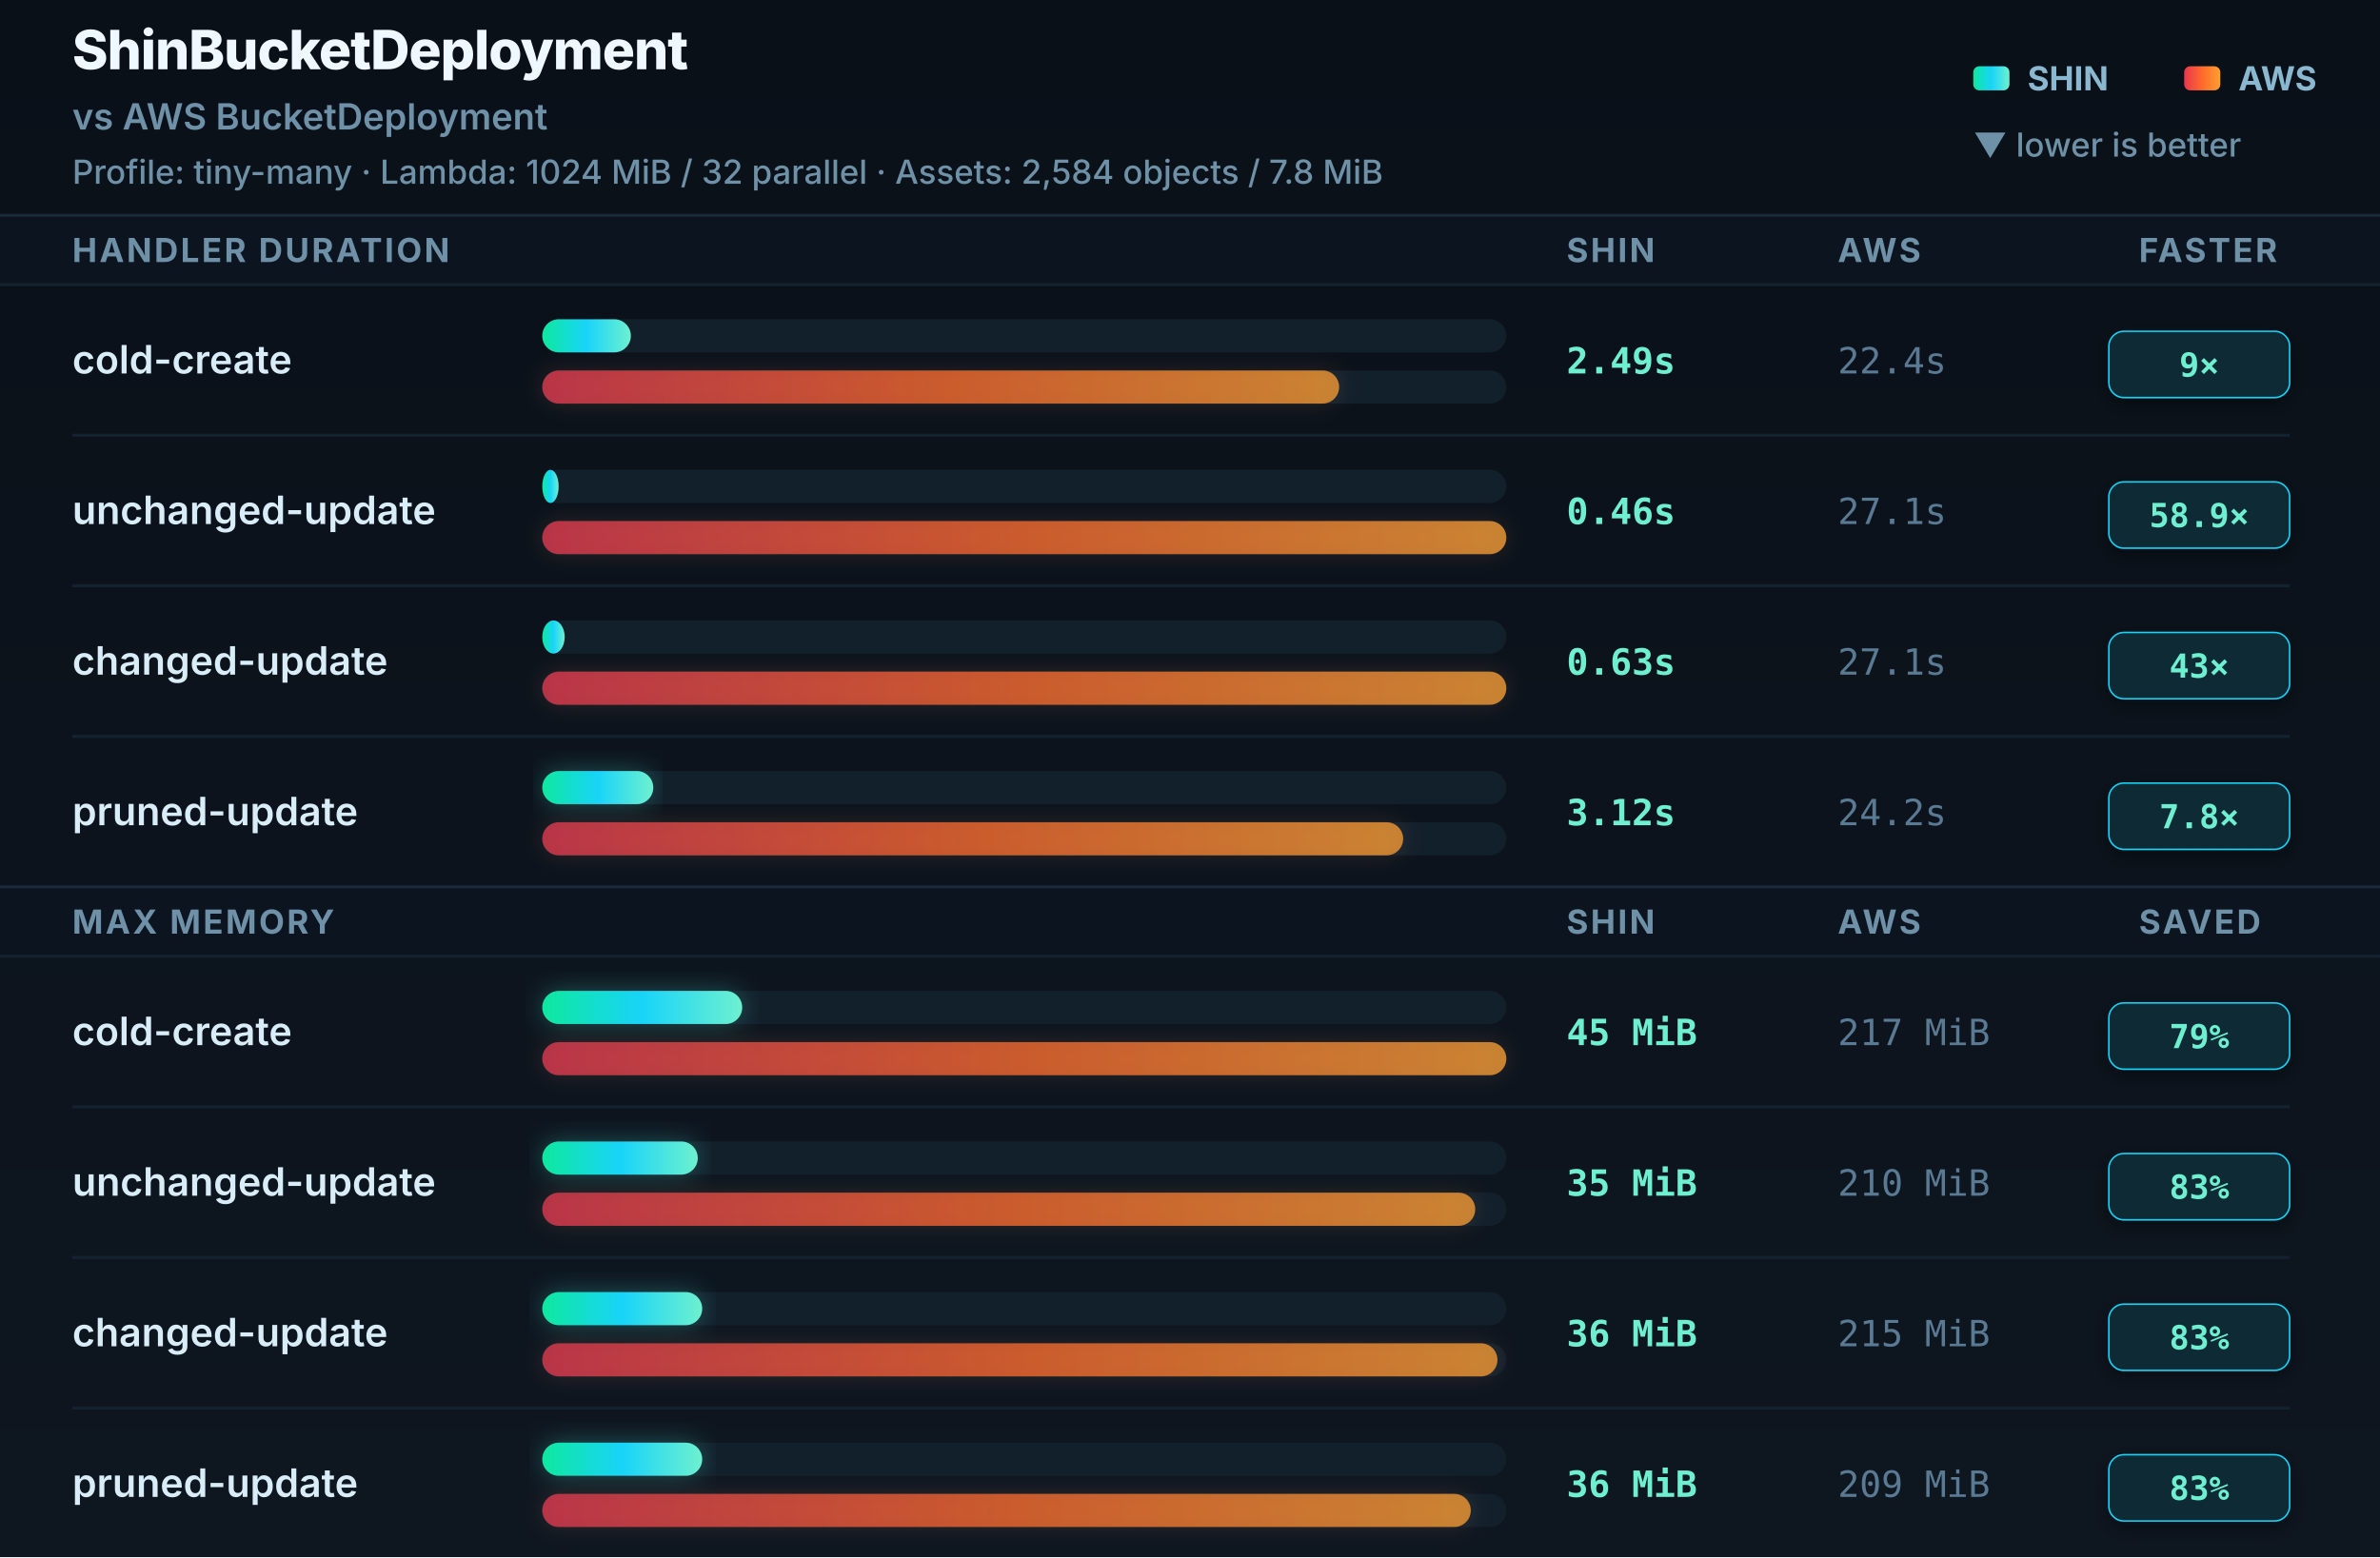
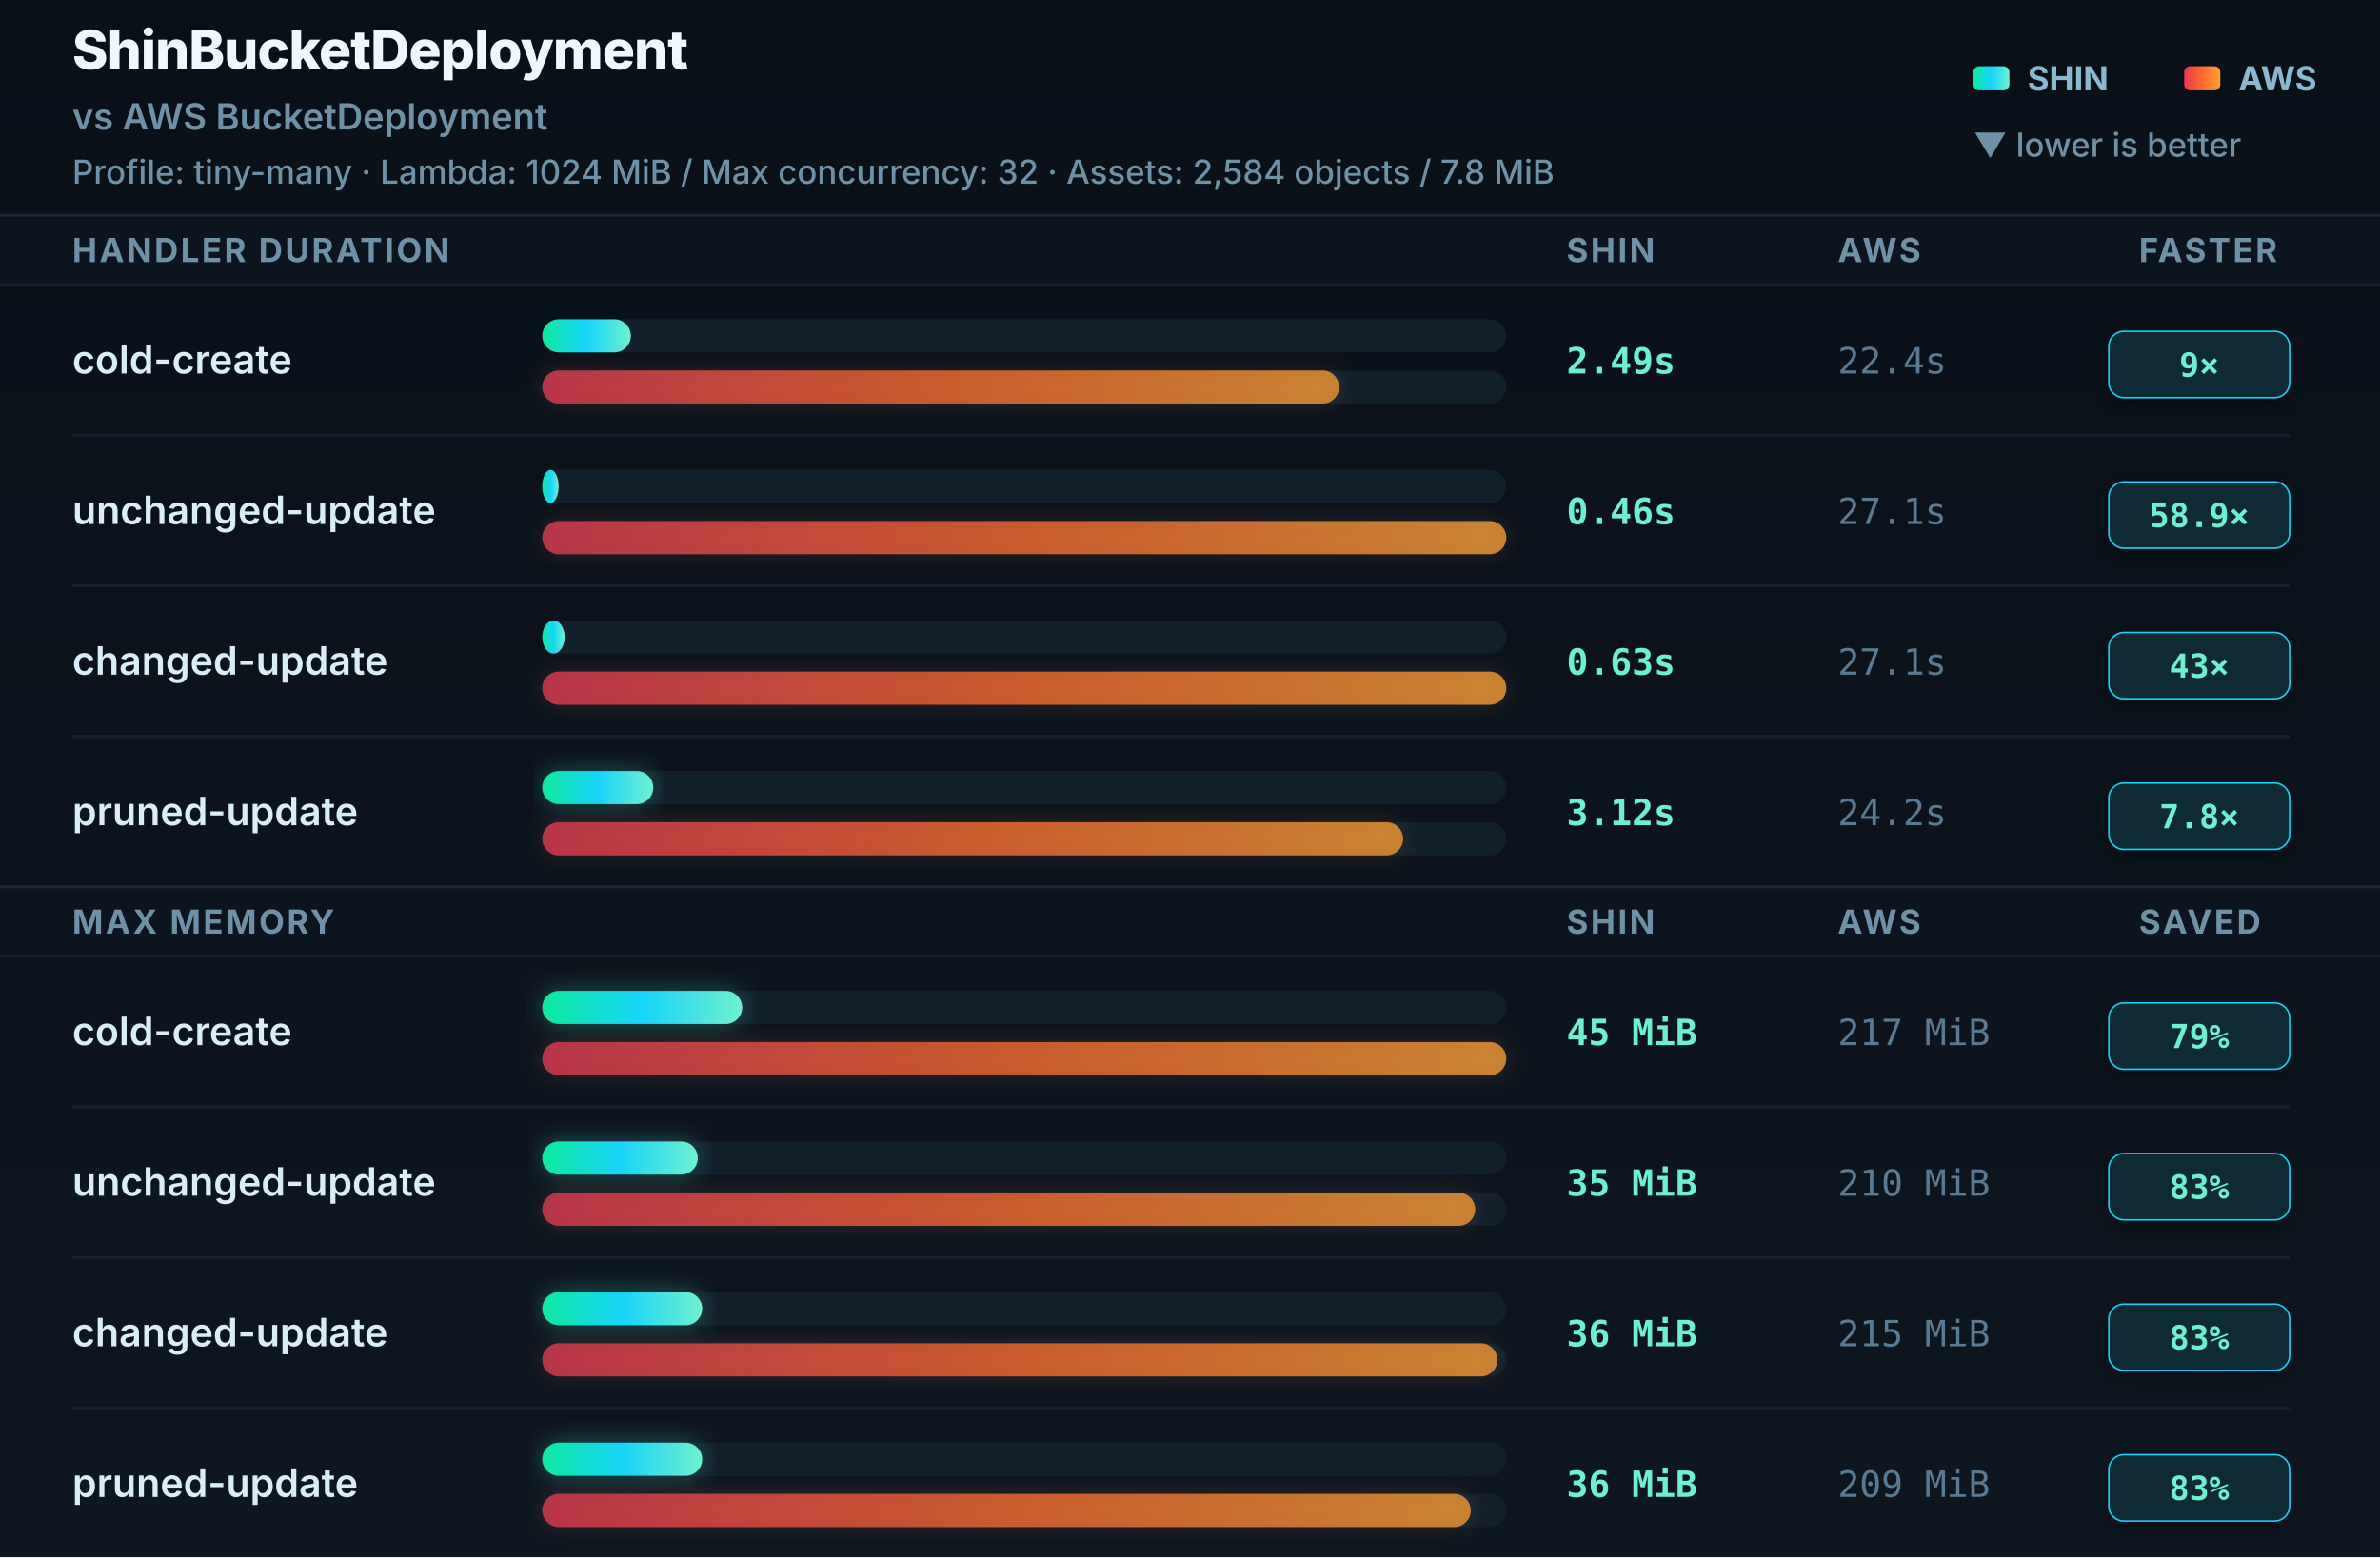
<svg xmlns="http://www.w3.org/2000/svg" width="790" height="517" viewBox="0 0 790 517" role="img" aria-labelledby="title desc">
  <defs>
    <linearGradient id="shin" x1="0" y1="0" x2="1" y2="0">
      <stop offset="0" stop-color="#0ee89e" />
      <stop offset="0.5" stop-color="#18d4f8" />
      <stop offset="1" stop-color="#6ef0d0" />
    </linearGradient>
    <linearGradient id="aws" x1="0" y1="0" x2="1" y2="0">
      <stop offset="0" stop-color="#e8384f" />
      <stop offset="0.5" stop-color="#ff6a2b" />
      <stop offset="1" stop-color="#ffa033" />
    </linearGradient>
    <linearGradient id="bgGrad" x1="0" y1="0" x2="0" y2="1">
      <stop offset="0" stop-color="#0a1018" />
      <stop offset="1" stop-color="#0e1620" />
    </linearGradient>
    <filter id="gS" x="-8%" y="-60%" width="116%" height="220%">
      <feGaussianBlur in="SourceGraphic" stdDeviation="4" />
      <feColorMatrix type="matrix" values="0 0 0 0 0.06 0 0 0 0 0.85 0 0 0 0 0.7 0 0 0 0.6 0" />
    </filter>
    <filter id="gA" x="-8%" y="-60%" width="116%" height="220%">
      <feGaussianBlur in="SourceGraphic" stdDeviation="3.5" />
      <feColorMatrix type="matrix" values="0 0 0 0 0.95 0 0 0 0 0.35 0 0 0 0 0.15 0 0 0 0.4 0" />
    </filter>
    <filter id="badgeShadow" x="-20%" y="-30%" width="140%" height="160%">
      <feDropShadow dx="0" dy="2" stdDeviation="3" flood-color="#000" flood-opacity="0.4" />
    </filter>
  </defs>
  <rect width="790" height="517" fill="url(#bgGrad)" />
  <text x="24" y="23" font-family="Inter, -apple-system, sans-serif" font-size="18" font-weight="800" fill="#f0f8ff" letter-spacing="-0.3">ShinBucketDeployment</text>
  <text x="24" y="43" font-family="Inter, -apple-system, sans-serif" font-size="12" font-weight="600" fill="#6f91a8">vs AWS BucketDeployment</text>
-   <text x="24" y="61" font-family="Inter, -apple-system, sans-serif" font-size="11" font-weight="500" fill="#6f91a8">Profile: tiny-many · Lambda: 1024 MiB / 32 parallel · Assets: 2,584 objects / 7.8 MiB</text>
+   <text x="24" y="61" font-family="Inter, -apple-system, sans-serif" font-size="11" font-weight="500" fill="#6f91a8">Profile: tiny-many · Lambda: 1024 MiB / Max concurrency: 32 · Assets: 2,584 objects / 7.8 MiB</text>
  <rect x="655" y="22" width="12" height="8" rx="2" fill="url(#shin)" />
  <text x="673" y="30" font-family="Inter, -apple-system, sans-serif" font-size="11" font-weight="700" fill="#8ab8d0">SHIN</text>
  <rect x="725" y="22" width="12" height="8" rx="2" fill="url(#aws)" />
  <text x="743" y="30" font-family="Inter, -apple-system, sans-serif" font-size="11" font-weight="700" fill="#8ab8d0">AWS</text>
  <text x="655" y="52" font-family="Inter, -apple-system, sans-serif" font-size="11" font-weight="500" fill="#6f91a8">▼ lower is better</text>
  <rect x="0" y="71" width="790" height="1" fill="#1a2a38" />
  <rect y="72" width="790" height="22" fill="#0c1420" />
  <text x="24" y="87" font-family="Inter, -apple-system, sans-serif" font-size="11" font-weight="700" fill="#6f91a8" letter-spacing="0.8">HANDLER DURATION</text>
  <text x="520" y="87" font-family="Inter, -apple-system, sans-serif" font-size="11" font-weight="700" fill="#6f91a8" letter-spacing="0.8">SHIN</text>
  <text x="610" y="87" font-family="Inter, -apple-system, sans-serif" font-size="11" font-weight="700" fill="#6f91a8" letter-spacing="0.8">AWS</text>
  <text x="710" y="87" font-family="Inter, -apple-system, sans-serif" font-size="11" font-weight="700" fill="#6f91a8" letter-spacing="0.8">FASTER</text>
  <rect x="0" y="94" width="790" height="1" fill="#142230" />
  <text x="24" y="124" font-family="Inter, -apple-system, sans-serif" font-size="13" font-weight="600" fill="#d8edf8">cold-create</text>
  <rect x="180" y="106" width="320" height="11" rx="5.5" fill="#12202c" />
  <rect x="180" y="106" width="29.402" height="11" rx="5.5" fill="url(#shin)" />
  <rect x="180" y="123" width="320" height="11" rx="5.5" fill="#12202c" />
  <rect x="180" y="123" width="264.502" height="11" rx="5.5" fill="url(#aws)" filter="url(#gA)" opacity="0.35" />
  <rect x="180" y="123" width="264.502" height="11" rx="5.5" fill="url(#aws)" opacity="0.75" />
  <text x="520" y="124" font-family="JetBrains Mono, monospace" font-size="12" font-weight="700" fill="#6ef0d0">2.49s</text>
  <text x="610" y="124" font-family="JetBrains Mono, monospace" font-size="12" font-weight="400" fill="#5a7a94">22.4s</text>
  <rect x="700" y="110" width="60" height="22" rx="5" fill="#082b35" stroke="#18d4f8" stroke-width="0.5" filter="url(#badgeShadow)" />
  <text x="730" y="125" text-anchor="middle" font-family="JetBrains Mono, monospace" font-size="11" font-weight="800" fill="#6ef0d0">9×</text>
  <rect x="24" y="144" width="736" height="1" fill="#142230" />
  <text x="24" y="174" font-family="Inter, -apple-system, sans-serif" font-size="13" font-weight="600" fill="#d8edf8">unchanged-update</text>
  <rect x="180" y="156" width="320" height="11" rx="5.5" fill="#12202c" />
  <rect x="180" y="156" width="5.432" height="11" rx="5.5" fill="url(#shin)" />
  <rect x="180" y="173" width="320" height="11" rx="5.5" fill="#12202c" />
  <rect x="180" y="173" width="320" height="11" rx="5.5" fill="url(#aws)" filter="url(#gA)" opacity="0.35" />
  <rect x="180" y="173" width="320" height="11" rx="5.5" fill="url(#aws)" opacity="0.75" />
  <text x="520" y="174" font-family="JetBrains Mono, monospace" font-size="12" font-weight="700" fill="#6ef0d0">0.46s</text>
  <text x="610" y="174" font-family="JetBrains Mono, monospace" font-size="12" font-weight="400" fill="#5a7a94">27.1s</text>
  <rect x="700" y="160" width="60" height="22" rx="5" fill="#082b35" stroke="#18d4f8" stroke-width="0.5" filter="url(#badgeShadow)" />
  <text x="730" y="175" text-anchor="middle" font-family="JetBrains Mono, monospace" font-size="11" font-weight="800" fill="#6ef0d0">58.9×</text>
  <rect x="24" y="194" width="736" height="1" fill="#142230" />
  <text x="24" y="224" font-family="Inter, -apple-system, sans-serif" font-size="13" font-weight="600" fill="#d8edf8">changed-update</text>
  <rect x="180" y="206" width="320" height="11" rx="5.5" fill="#12202c" />
  <rect x="180" y="206" width="7.439" height="11" rx="5.5" fill="url(#shin)" />
  <rect x="180" y="223" width="320" height="11" rx="5.5" fill="#12202c" />
  <rect x="180" y="223" width="320" height="11" rx="5.5" fill="url(#aws)" filter="url(#gA)" opacity="0.35" />
  <rect x="180" y="223" width="320" height="11" rx="5.5" fill="url(#aws)" opacity="0.75" />
  <text x="520" y="224" font-family="JetBrains Mono, monospace" font-size="12" font-weight="700" fill="#6ef0d0">0.63s</text>
  <text x="610" y="224" font-family="JetBrains Mono, monospace" font-size="12" font-weight="400" fill="#5a7a94">27.1s</text>
  <rect x="700" y="210" width="60" height="22" rx="5" fill="#082b35" stroke="#18d4f8" stroke-width="0.5" filter="url(#badgeShadow)" />
  <text x="730" y="225" text-anchor="middle" font-family="JetBrains Mono, monospace" font-size="11" font-weight="800" fill="#6ef0d0">43×</text>
  <rect x="24" y="244" width="736" height="1" fill="#142230" />
  <text x="24" y="274" font-family="Inter, -apple-system, sans-serif" font-size="13" font-weight="600" fill="#d8edf8">pruned-update</text>
  <rect x="180" y="256" width="320" height="11" rx="5.5" fill="#12202c" />
  <rect x="180" y="256" width="36.841" height="11" rx="5.5" fill="url(#shin)" filter="url(#gS)" opacity="0.5" />
  <rect x="180" y="256" width="36.841" height="11" rx="5.5" fill="url(#shin)" />
  <rect x="180" y="273" width="320" height="11" rx="5.5" fill="#12202c" />
  <rect x="180" y="273" width="285.756" height="11" rx="5.5" fill="url(#aws)" filter="url(#gA)" opacity="0.35" />
  <rect x="180" y="273" width="285.756" height="11" rx="5.5" fill="url(#aws)" opacity="0.75" />
  <text x="520" y="274" font-family="JetBrains Mono, monospace" font-size="12" font-weight="700" fill="#6ef0d0">3.12s</text>
  <text x="610" y="274" font-family="JetBrains Mono, monospace" font-size="12" font-weight="400" fill="#5a7a94">24.2s</text>
  <rect x="700" y="260" width="60" height="22" rx="5" fill="#082b35" stroke="#18d4f8" stroke-width="0.5" filter="url(#badgeShadow)" />
  <text x="730" y="275" text-anchor="middle" font-family="JetBrains Mono, monospace" font-size="11" font-weight="800" fill="#6ef0d0">7.8×</text>
  <rect x="0" y="294" width="790" height="1" fill="#1a2a38" />
  <rect y="295" width="790" height="22" fill="#0c1420" />
  <text x="24" y="310" font-family="Inter, -apple-system, sans-serif" font-size="11" font-weight="700" fill="#6f91a8" letter-spacing="0.8">MAX MEMORY</text>
  <text x="520" y="310" font-family="Inter, -apple-system, sans-serif" font-size="11" font-weight="700" fill="#6f91a8" letter-spacing="0.8">SHIN</text>
  <text x="610" y="310" font-family="Inter, -apple-system, sans-serif" font-size="11" font-weight="700" fill="#6f91a8" letter-spacing="0.8">AWS</text>
  <text x="710" y="310" font-family="Inter, -apple-system, sans-serif" font-size="11" font-weight="700" fill="#6f91a8" letter-spacing="0.8">SAVED</text>
  <rect x="0" y="317" width="790" height="1" fill="#142230" />
  <text x="24" y="347" font-family="Inter, -apple-system, sans-serif" font-size="13" font-weight="600" fill="#d8edf8">cold-create</text>
  <rect x="180" y="329" width="320" height="11" rx="5.5" fill="#12202c" />
  <rect x="180" y="329" width="66.359" height="11" rx="5.5" fill="url(#shin)" filter="url(#gS)" opacity="0.5" />
  <rect x="180" y="329" width="66.359" height="11" rx="5.5" fill="url(#shin)" />
  <rect x="180" y="346" width="320" height="11" rx="5.5" fill="#12202c" />
  <rect x="180" y="346" width="320" height="11" rx="5.5" fill="url(#aws)" filter="url(#gA)" opacity="0.35" />
  <rect x="180" y="346" width="320" height="11" rx="5.5" fill="url(#aws)" opacity="0.75" />
  <text x="520" y="347" font-family="JetBrains Mono, monospace" font-size="12" font-weight="700" fill="#6ef0d0">45 MiB</text>
  <text x="610" y="347" font-family="JetBrains Mono, monospace" font-size="12" font-weight="400" fill="#5a7a94">217 MiB</text>
  <rect x="700" y="333" width="60" height="22" rx="5" fill="#082b35" stroke="#18d4f8" stroke-width="0.5" filter="url(#badgeShadow)" />
  <text x="730" y="348" text-anchor="middle" font-family="JetBrains Mono, monospace" font-size="11" font-weight="800" fill="#6ef0d0">79%</text>
  <rect x="24" y="367" width="736" height="1" fill="#142230" />
  <text x="24" y="397" font-family="Inter, -apple-system, sans-serif" font-size="13" font-weight="600" fill="#d8edf8">unchanged-update</text>
  <rect x="180" y="379" width="320" height="11" rx="5.5" fill="#12202c" />
  <rect x="180" y="379" width="51.613" height="11" rx="5.5" fill="url(#shin)" filter="url(#gS)" opacity="0.5" />
  <rect x="180" y="379" width="51.613" height="11" rx="5.5" fill="url(#shin)" />
  <rect x="180" y="396" width="320" height="11" rx="5.5" fill="#12202c" />
  <rect x="180" y="396" width="309.677" height="11" rx="5.5" fill="url(#aws)" filter="url(#gA)" opacity="0.35" />
  <rect x="180" y="396" width="309.677" height="11" rx="5.5" fill="url(#aws)" opacity="0.75" />
  <text x="520" y="397" font-family="JetBrains Mono, monospace" font-size="12" font-weight="700" fill="#6ef0d0">35 MiB</text>
  <text x="610" y="397" font-family="JetBrains Mono, monospace" font-size="12" font-weight="400" fill="#5a7a94">210 MiB</text>
  <rect x="700" y="383" width="60" height="22" rx="5" fill="#082b35" stroke="#18d4f8" stroke-width="0.5" filter="url(#badgeShadow)" />
  <text x="730" y="398" text-anchor="middle" font-family="JetBrains Mono, monospace" font-size="11" font-weight="800" fill="#6ef0d0">83%</text>
  <rect x="24" y="417" width="736" height="1" fill="#142230" />
  <text x="24" y="447" font-family="Inter, -apple-system, sans-serif" font-size="13" font-weight="600" fill="#d8edf8">changed-update</text>
  <rect x="180" y="429" width="320" height="11" rx="5.5" fill="#12202c" />
  <rect x="180" y="429" width="53.088" height="11" rx="5.5" fill="url(#shin)" filter="url(#gS)" opacity="0.5" />
  <rect x="180" y="429" width="53.088" height="11" rx="5.5" fill="url(#shin)" />
  <rect x="180" y="446" width="320" height="11" rx="5.5" fill="#12202c" />
  <rect x="180" y="446" width="317.051" height="11" rx="5.5" fill="url(#aws)" filter="url(#gA)" opacity="0.35" />
  <rect x="180" y="446" width="317.051" height="11" rx="5.5" fill="url(#aws)" opacity="0.75" />
  <text x="520" y="447" font-family="JetBrains Mono, monospace" font-size="12" font-weight="700" fill="#6ef0d0">36 MiB</text>
  <text x="610" y="447" font-family="JetBrains Mono, monospace" font-size="12" font-weight="400" fill="#5a7a94">215 MiB</text>
  <rect x="700" y="433" width="60" height="22" rx="5" fill="#082b35" stroke="#18d4f8" stroke-width="0.5" filter="url(#badgeShadow)" />
  <text x="730" y="448" text-anchor="middle" font-family="JetBrains Mono, monospace" font-size="11" font-weight="800" fill="#6ef0d0">83%</text>
  <rect x="24" y="467" width="736" height="1" fill="#142230" />
  <text x="24" y="497" font-family="Inter, -apple-system, sans-serif" font-size="13" font-weight="600" fill="#d8edf8">pruned-update</text>
  <rect x="180" y="479" width="320" height="11" rx="5.5" fill="#12202c" />
  <rect x="180" y="479" width="53.088" height="11" rx="5.5" fill="url(#shin)" filter="url(#gS)" opacity="0.5" />
  <rect x="180" y="479" width="53.088" height="11" rx="5.5" fill="url(#shin)" />
  <rect x="180" y="496" width="320" height="11" rx="5.5" fill="#12202c" />
  <rect x="180" y="496" width="308.203" height="11" rx="5.5" fill="url(#aws)" filter="url(#gA)" opacity="0.35" />
  <rect x="180" y="496" width="308.203" height="11" rx="5.5" fill="url(#aws)" opacity="0.75" />
  <text x="520" y="497" font-family="JetBrains Mono, monospace" font-size="12" font-weight="700" fill="#6ef0d0">36 MiB</text>
  <text x="610" y="497" font-family="JetBrains Mono, monospace" font-size="12" font-weight="400" fill="#5a7a94">209 MiB</text>
  <rect x="700" y="483" width="60" height="22" rx="5" fill="#082b35" stroke="#18d4f8" stroke-width="0.5" filter="url(#badgeShadow)" />
  <text x="730" y="498" text-anchor="middle" font-family="JetBrains Mono, monospace" font-size="11" font-weight="800" fill="#6ef0d0">83%</text>
</svg>
